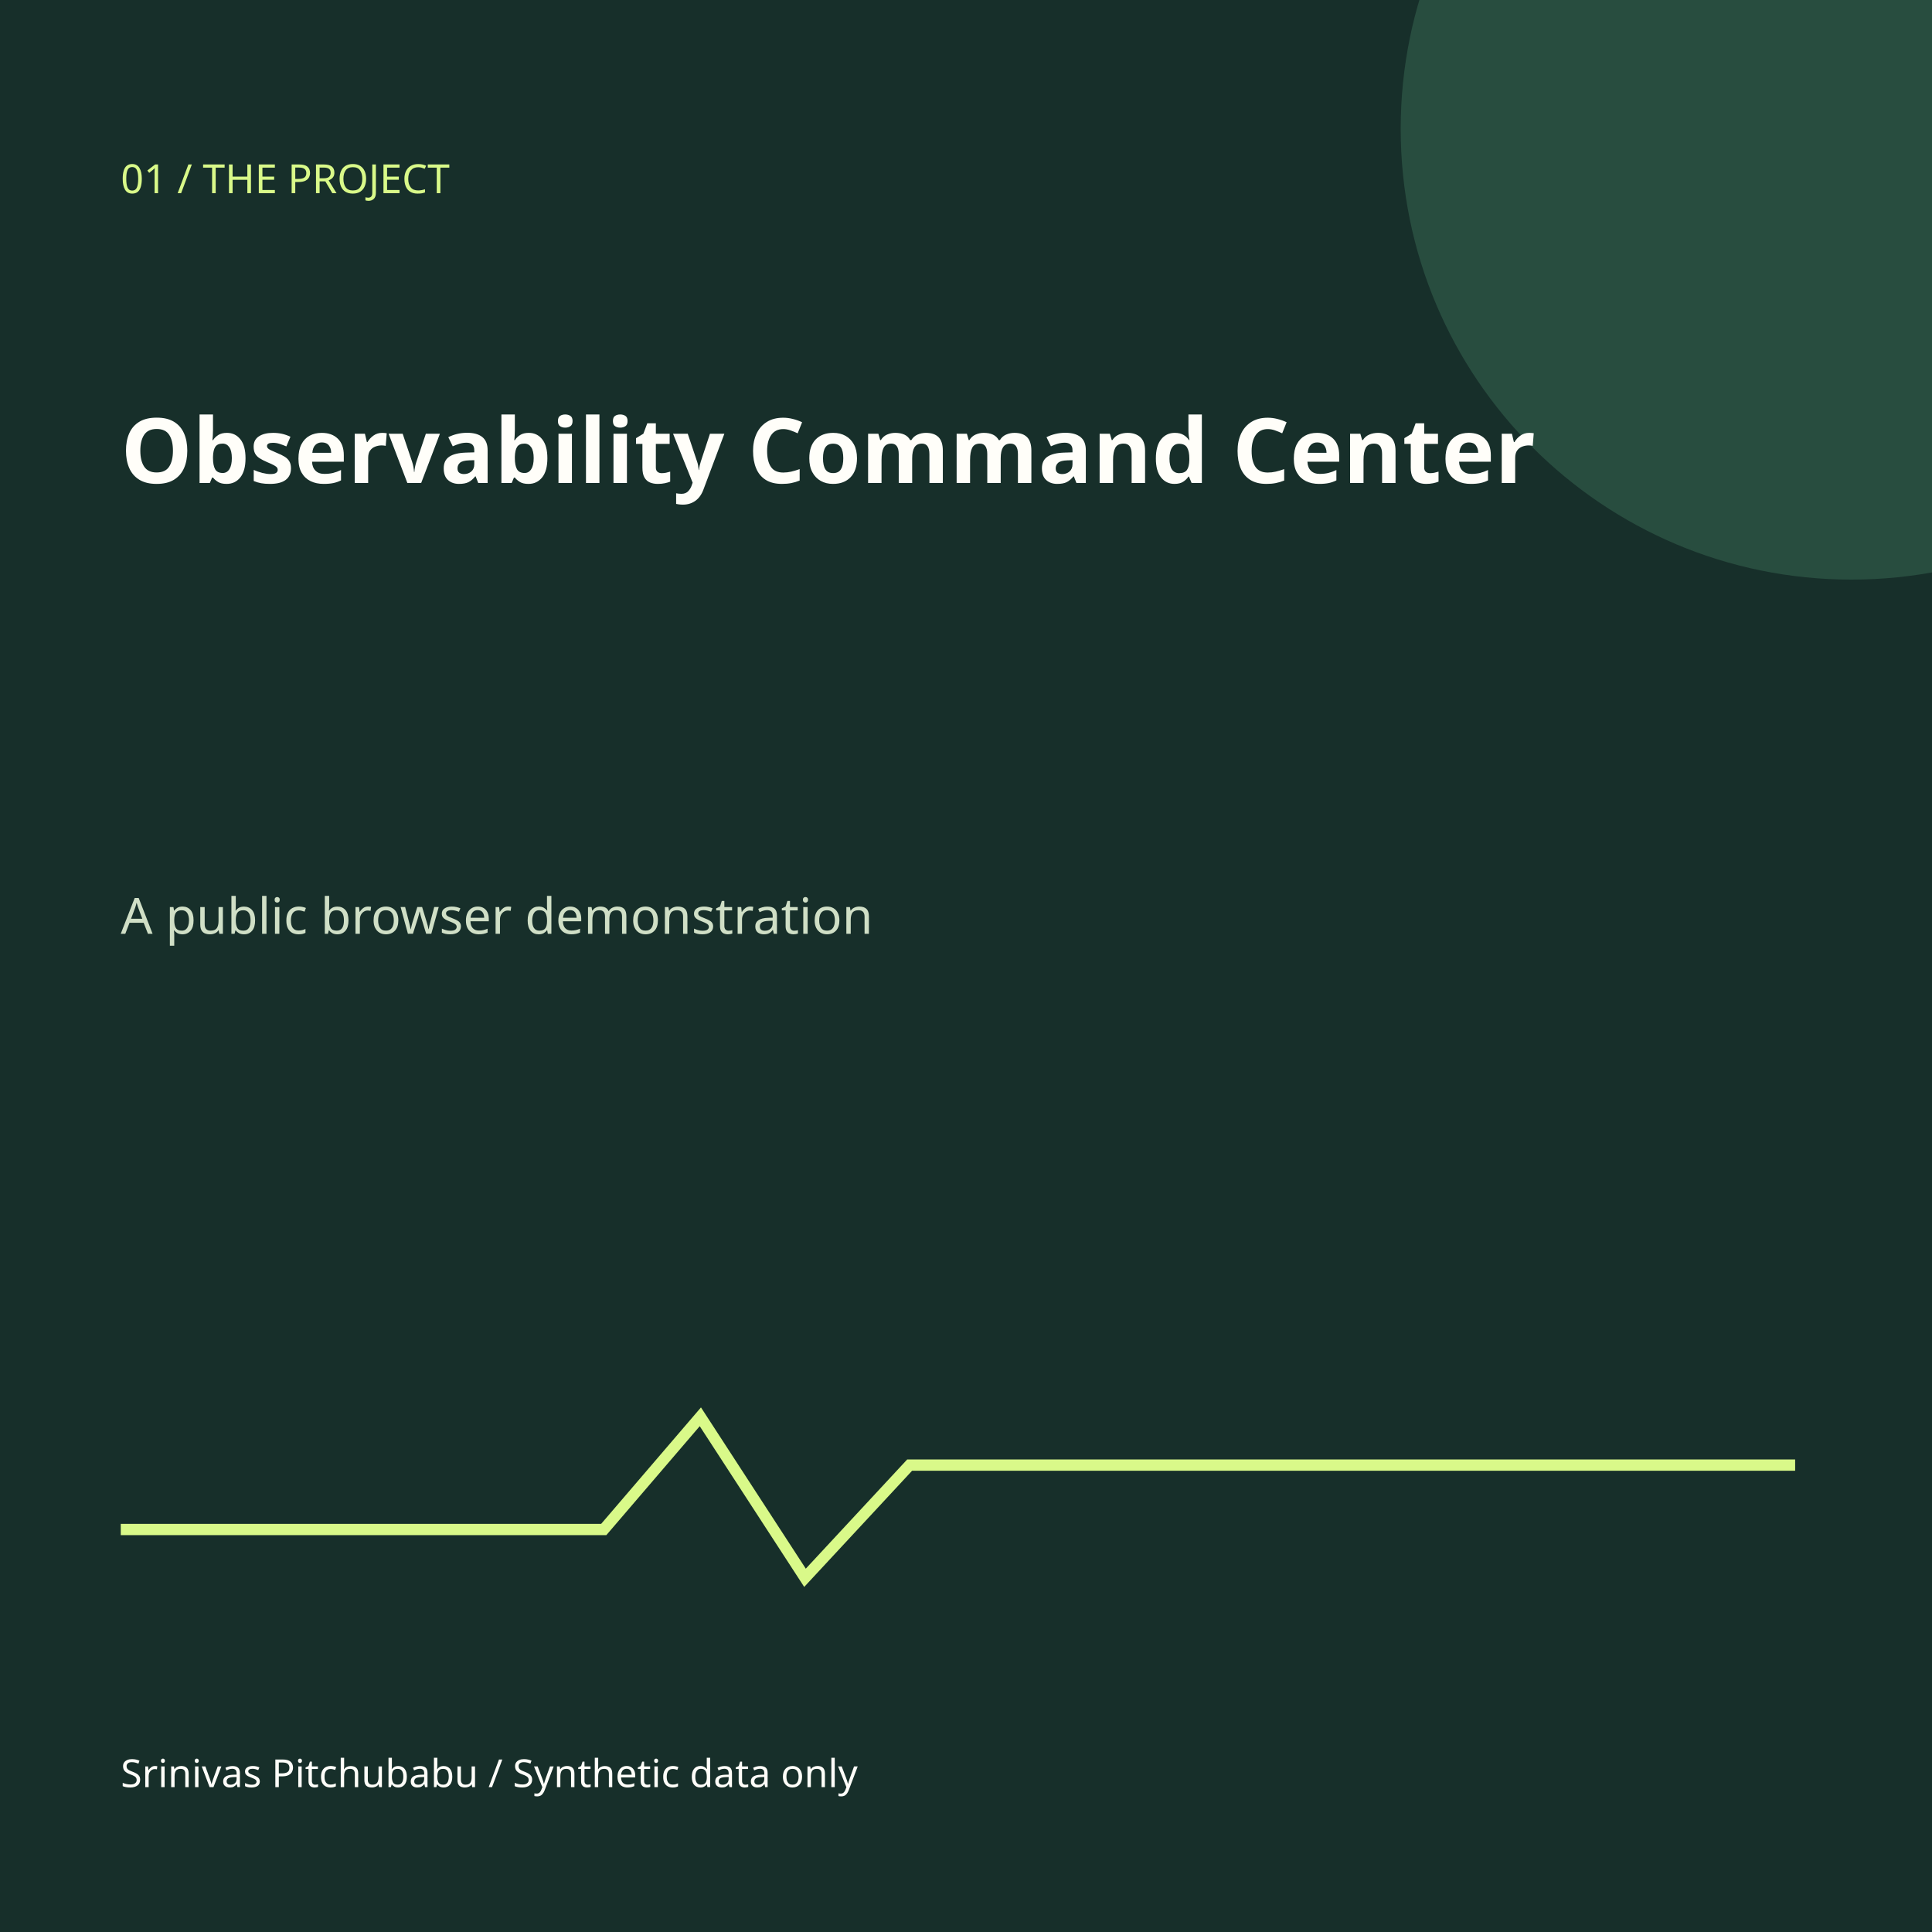
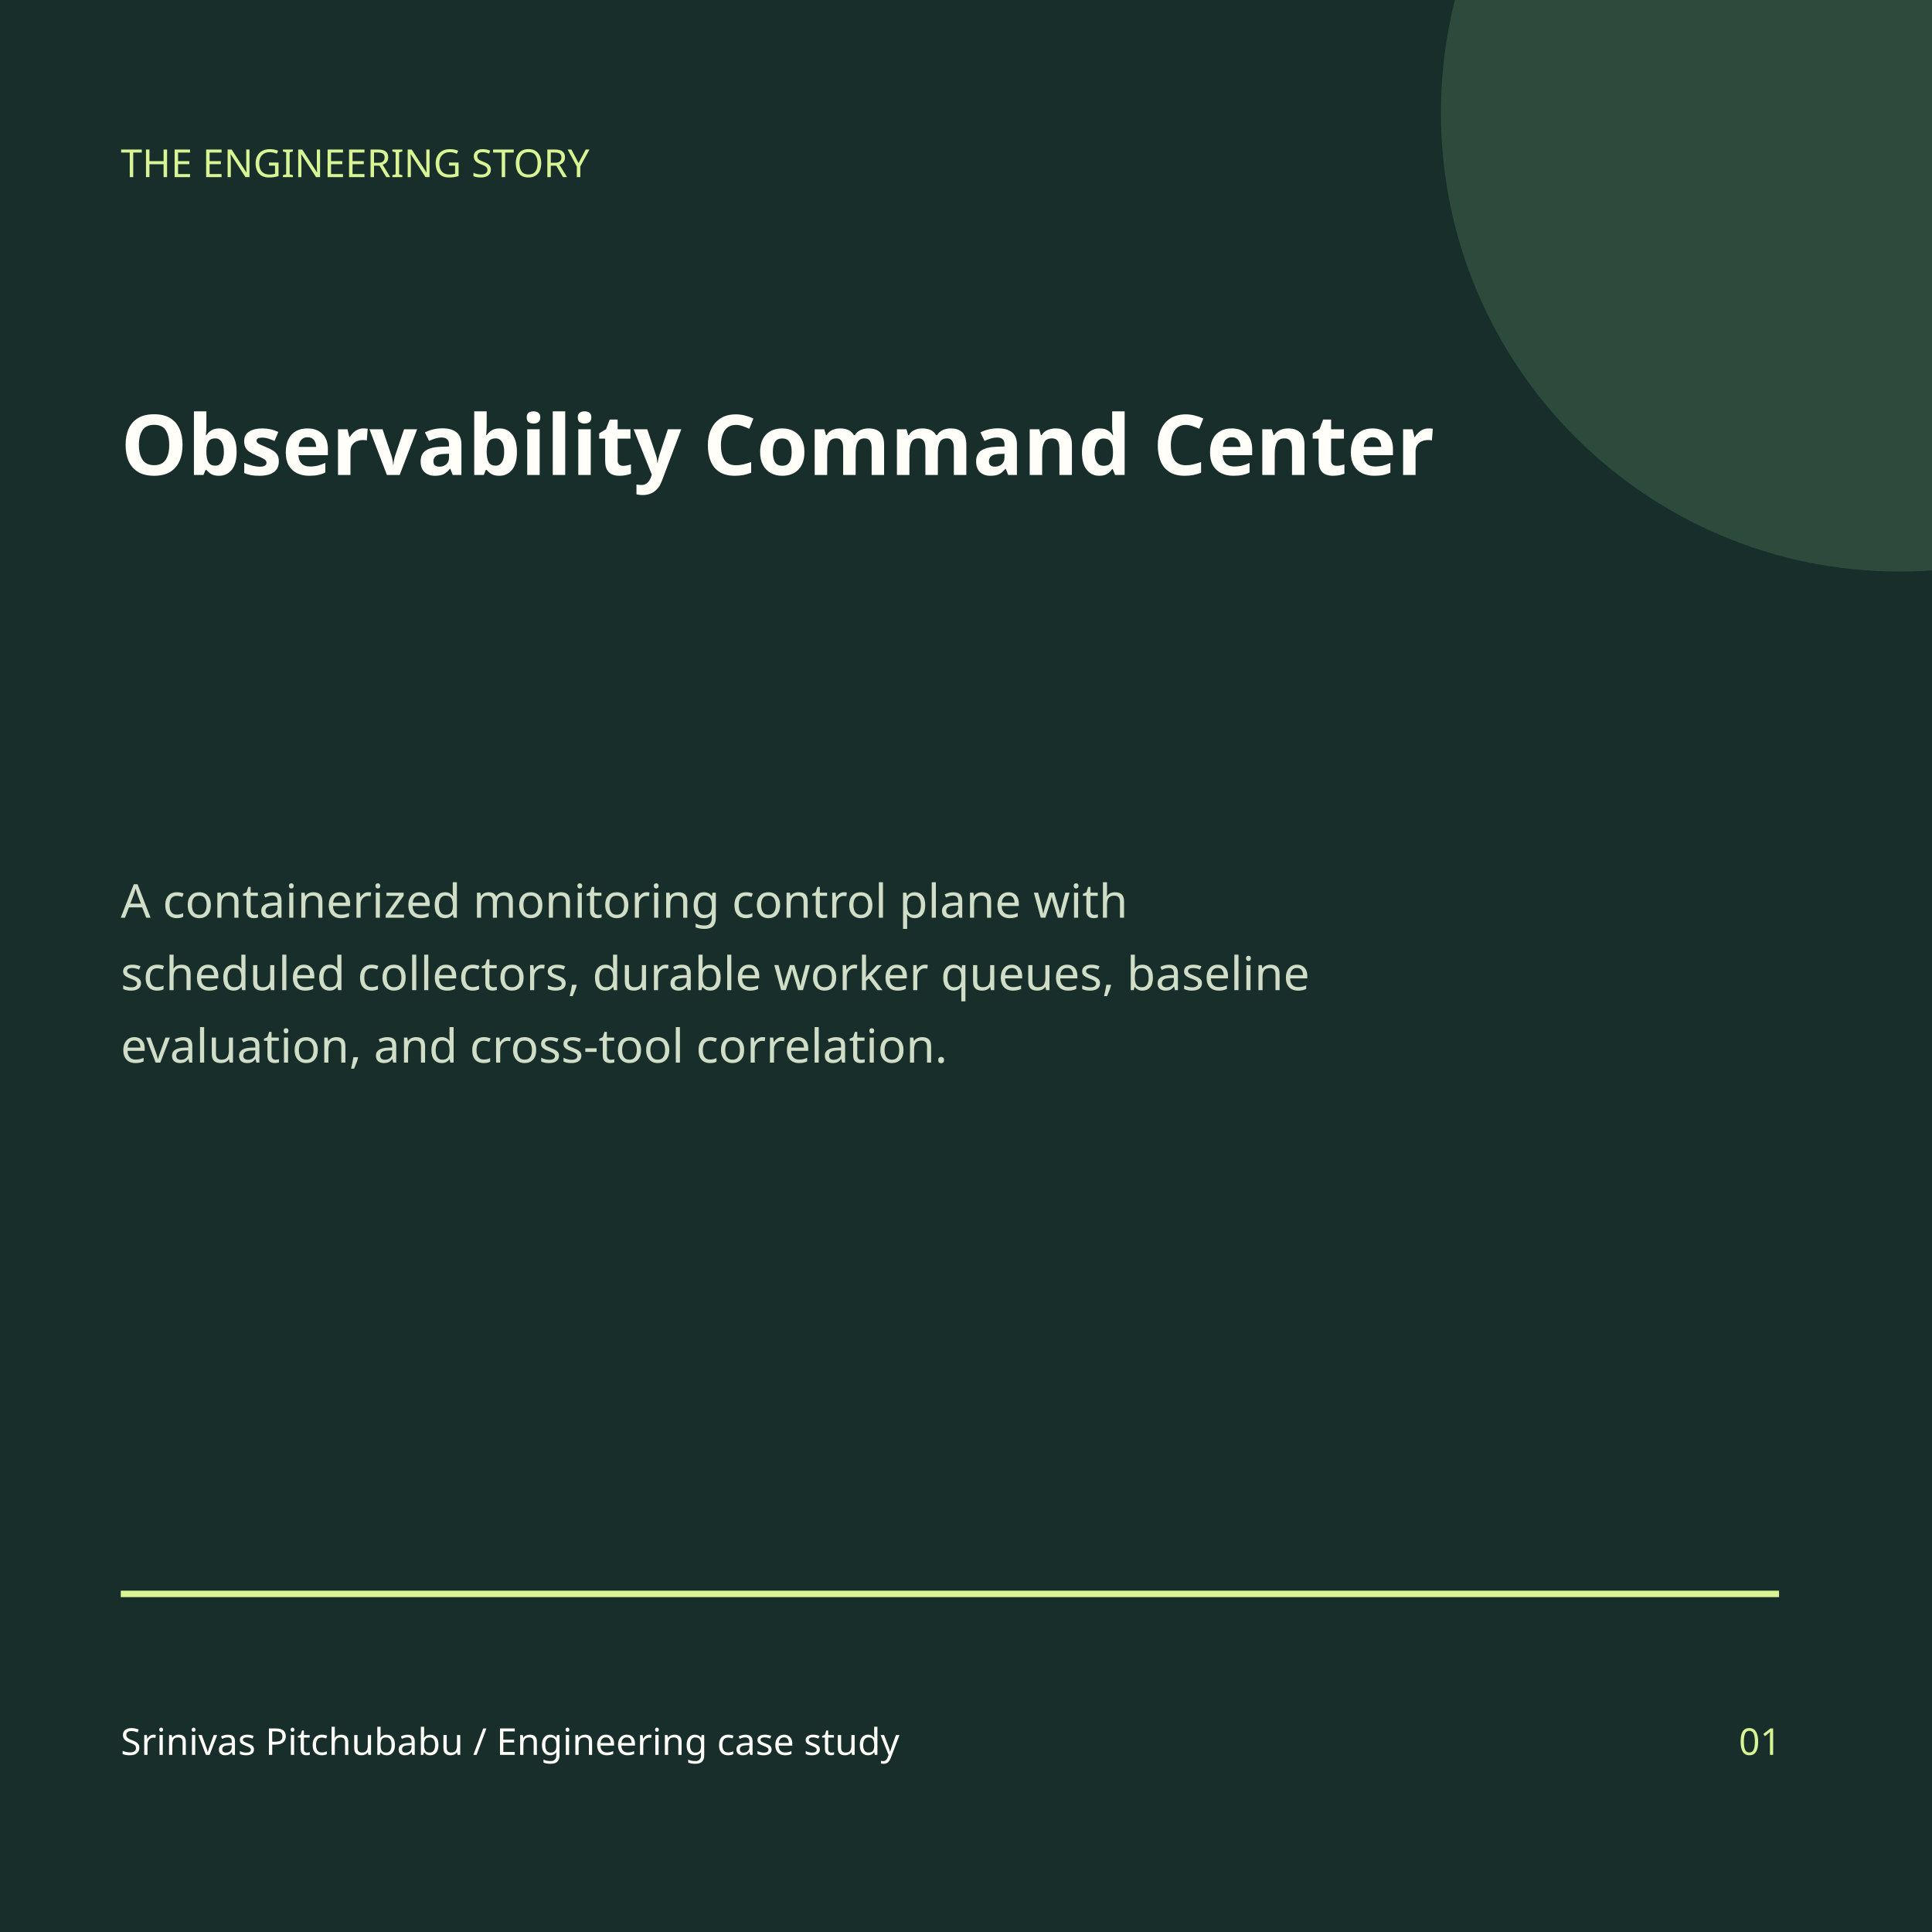
<svg xmlns="http://www.w3.org/2000/svg" width="1200" height="1200" viewBox="0 0 1200 1200">
-   <rect width="1200" height="1200" fill="#172f2a" />
-   <circle cx="1150" cy="80" r="280" fill="#284d3f" />
+   <rect width="1200" height="1200" fill="#172e2a" />
+   <circle cx="1180" cy="70" r="285" fill="#2c4b3d" />
  <g font-family="sans-serif">
-     <text x="75" y="120" fill="#d9f989" font-size="25">01 / THE PROJECT</text>
-     <text x="75" y="300" font-size="56" font-weight="bold" fill="#fffef9">Observability Command Center</text>
-     <text x="75" y="580" font-size="31" fill="#d0dfc6">A public browser demonstration</text>
-     <path d="M75 950h300l60-70 65 100 65-70h550" stroke="#d9f989" stroke-width="7" fill="none" />
-     <text x="75" y="1110" font-size="24" fill="#fffef9">Srinivas Pitchubabu / Synthetic data only</text>
+     <text x="75" y="110" fill="#d9f494" font-size="24">THE ENGINEERING STORY</text>
+     <text x="75" y="295" fill="#fffef9" font-size="52" font-weight="bold">Observability Command Center</text>
+     <text x="75" y="570" fill="#d1dec7" font-size="29">A containerized monitoring control plane with</text>
+     <text x="75" y="615" fill="#d1dec7" font-size="29">scheduled collectors, durable worker queues, baseline</text>
+     <text x="75" y="660" fill="#d1dec7" font-size="29">evaluation, and cross-tool correlation.</text>
+     <path d="M75 990h1030" stroke="#d9f494" stroke-width="4" />
+     <text x="75" y="1090" fill="#fffef9" font-size="23">Srinivas Pitchubabu / Engineering case study</text>
+     <text x="1080" y="1090" fill="#d9f494" font-size="23">01</text>
  </g>
</svg>
